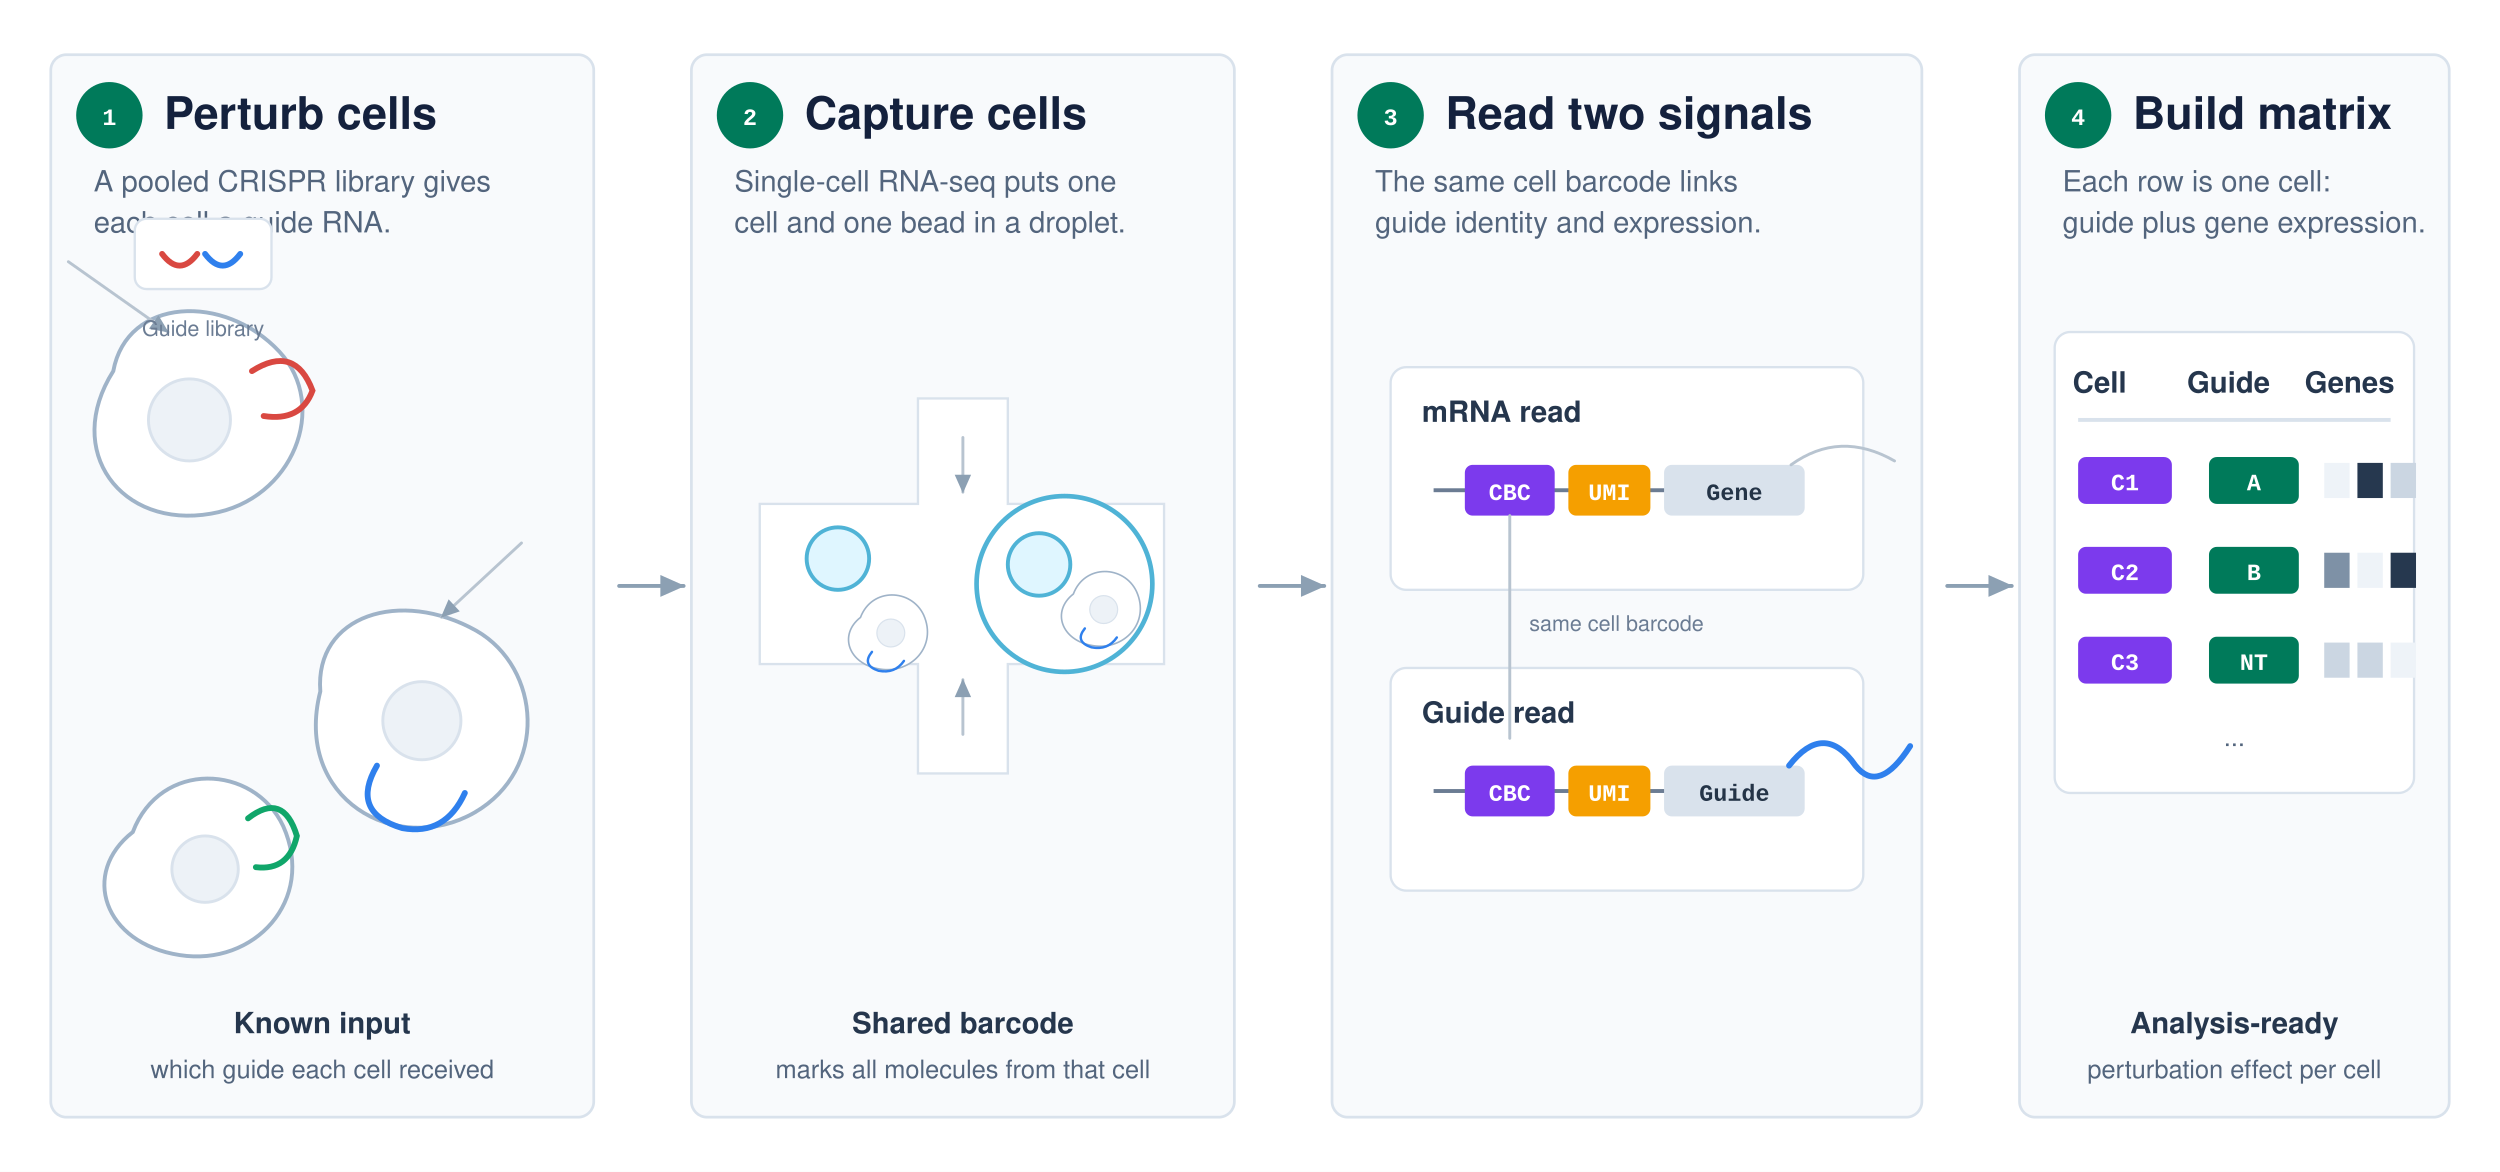
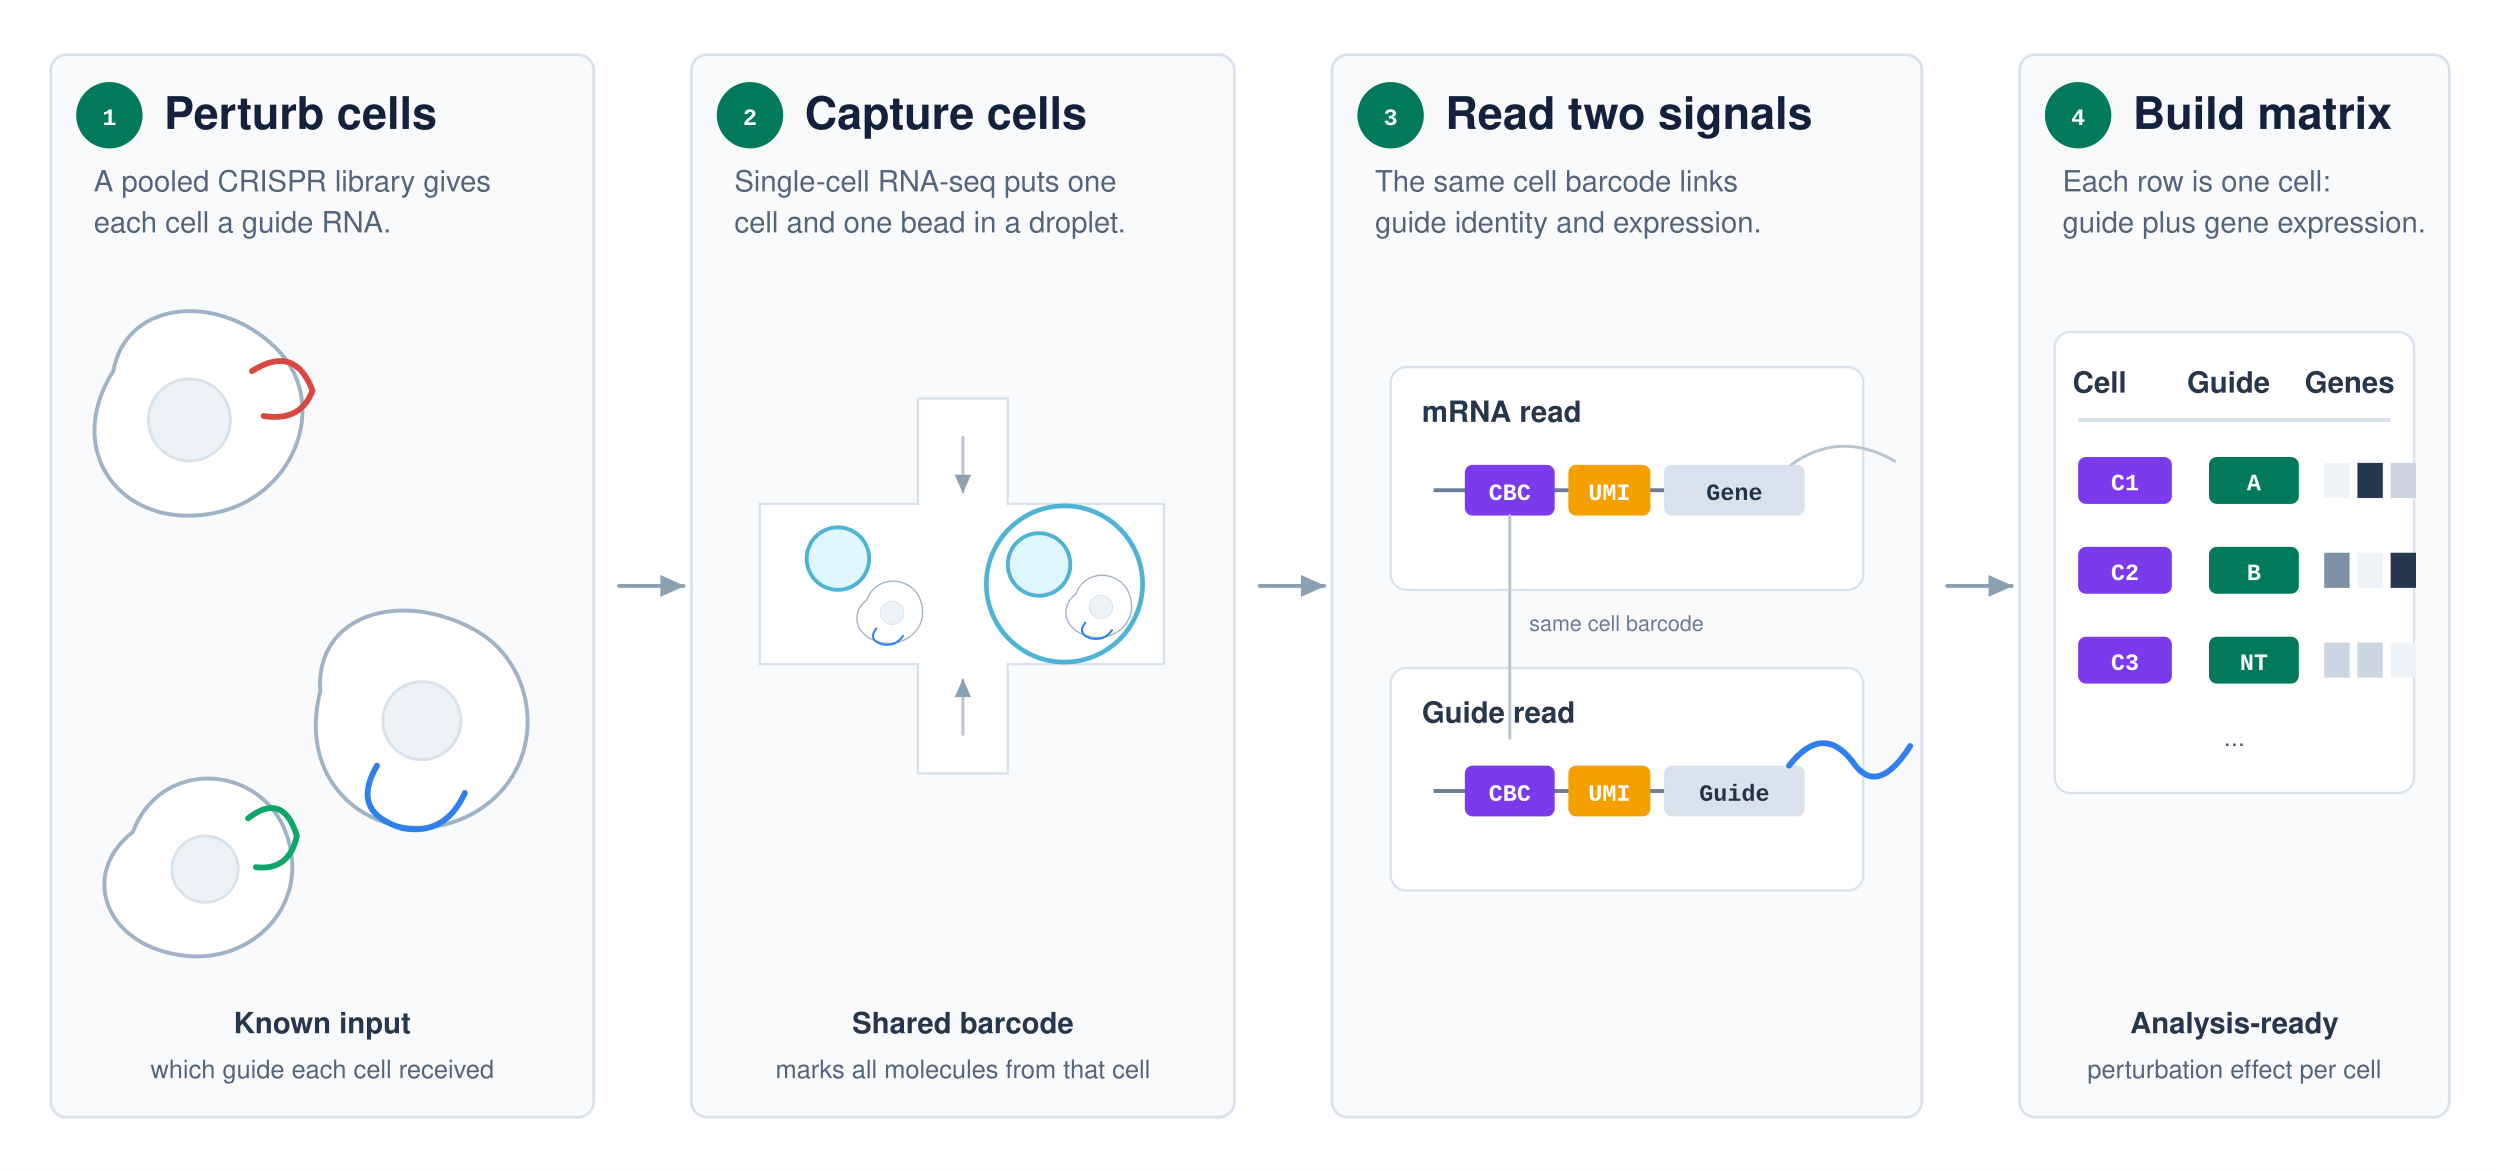
<svg xmlns="http://www.w3.org/2000/svg" width="1280" height="600" viewBox="0 0 1280 600">
  <defs>
    <style>
      .bg { fill: #ffffff; }
      .panel { fill: #f8fafc; stroke: #d9e2ec; stroke-width: 1.4; }
      .panel-soft { fill: #ffffff; stroke: #d9e2ec; stroke-width: 1.2; }
      .title { font-family: Helvetica, Arial, sans-serif; font-size: 23px; font-weight: 700; fill: #14213d; }
      .subtitle { font-family: Helvetica, Arial, sans-serif; font-size: 15px; fill: #53657d; }
      .label { font-family: Helvetica, Arial, sans-serif; font-size: 15px; font-weight: 700; fill: #25364d; }
      .small { font-family: Helvetica, Arial, sans-serif; font-size: 13px; fill: #53657d; }
      .tiny { font-family: Helvetica, Arial, sans-serif; font-size: 11px; fill: #6b7c93; }
      .mono { font-family: "Courier New", monospace; font-size: 12px; font-weight: 700; fill: #ffffff; }
      .mono-dark { font-family: "Courier New", monospace; font-size: 12px; font-weight: 700; fill: #243447; }
      .badge { fill: #007a5a; }
      .line { stroke: #8ca0b3; stroke-width: 2; fill: none; stroke-linecap: round; stroke-linejoin: round; }
      .thin { stroke: #b8c4d0; stroke-width: 1.5; fill: none; stroke-linecap: round; stroke-linejoin: round; }
      .cell { fill: #ffffff; stroke: #9fb3c8; stroke-width: 2; }
      .nucleus { fill: #edf2f7; stroke: #d9e2ec; stroke-width: 1.5; }
      .bead { fill: #dff6ff; stroke: #4fb3d6; stroke-width: 2; }
      .droplet { fill: #ffffff; stroke: #4fb3d6; stroke-width: 2.4; }
      .guide-red { stroke: #d94841; fill: none; stroke-width: 3; stroke-linecap: round; }
      .guide-blue { stroke: #2f80ed; fill: none; stroke-width: 3; stroke-linecap: round; }
      .guide-green { stroke: #10a66a; fill: none; stroke-width: 3; stroke-linecap: round; }
      .cbc { fill: #7c3aed; }
      .umi { fill: #f59f00; }
      .handle { fill: #d9e2ec; }
      .gene { fill: #007a5a; }
      .heat0 { fill: #eef3f8; }
      .heat1 { fill: #cbd6e2; }
      .heat2 { fill: #7e91a6; }
      .heat3 { fill: #26384f; }
    </style>
    <marker id="arrow" viewBox="0 0 10 10" refX="8.5" refY="5" markerWidth="7" markerHeight="7" orient="auto">
      <path d="M 0 1 L 9 5 L 0 9 z" fill="#8ca0b3" />
    </marker>
  </defs>
  <rect class="bg" width="1280" height="600" />
  <g transform="translate(26,28)">
    <rect class="panel" x="0" y="0" width="278" height="544" rx="8" />
    <circle class="badge" cx="30" cy="31" r="17" />
    <text class="mono" x="30" y="36" text-anchor="middle">1</text>
    <text class="title" x="58" y="38">Perturb cells</text>
    <text class="subtitle" x="22" y="70">A pooled CRISPR library gives</text>
    <text class="subtitle" x="22" y="91">each cell a guide RNA.</text>
    <g transform="translate(74,180)">
      <path class="cell" d="M -42,-18 C -35,-56 15,-58 43,-28 C 69,0 50,48 8,55 C -38,63 -68,23 -42,-18 Z" />
      <circle class="nucleus" cx="-3" cy="7" r="21" />
      <path class="guide-red" d="M 29,-18 Q 51,-32 60,-8 Q 54,8 35,5" />
-       <path class="thin" d="M -65,-74 L -14,-38" marker-end="url(#arrow)" />
    </g>
    <g transform="translate(186,338)">
      <path class="cell" d="M -48,-12 C -51,-51 -7,-65 32,-43 C 65,-24 69,28 31,50 C -9,73 -62,43 -48,-12 Z" />
      <circle class="nucleus" cx="4" cy="3" r="20" />
      <path class="guide-blue" d="M -19,26 Q -33,50 -6,58 Q 16,62 26,40" />
-       <path class="thin" d="M 55,-88 L 14,-50" marker-end="url(#arrow)" />
    </g>
    <g transform="translate(74,412)">
      <path class="cell" d="M -32,-14 C -18,-51 30,-49 45,-17 C 62,21 30,55 -8,49 C -47,43 -59,7 -32,-14 Z" />
      <circle class="nucleus" cx="5" cy="5" r="17" />
      <path class="guide-green" d="M 27,-21 Q 45,-35 52,-12 Q 48,6 31,4" />
-     </g>
-     <g transform="translate(75,106)">
-       <rect class="panel-soft" x="-32" y="-22" width="70" height="36" rx="6" />
-       <path class="guide-red" d="M -18,-4 Q -9,8 0,-4" />
-       <path class="guide-blue" d="M 4,-4 Q 13,8 22,-4" />
-       <text class="tiny" x="3" y="38" text-anchor="middle">Guide library</text>
    </g>
    <text class="label" x="139" y="501" text-anchor="middle">Known input</text>
    <text class="small" x="139" y="524" text-anchor="middle">which guide each cell received</text>
  </g>
  <path class="line" d="M 317,300 L 350,300" marker-end="url(#arrow)" />
  <g transform="translate(354,28)">
    <rect class="panel" x="0" y="0" width="278" height="544" rx="8" />
    <circle class="badge" cx="30" cy="31" r="17" />
    <text class="mono" x="30" y="36" text-anchor="middle">2</text>
    <text class="title" x="58" y="38">Capture cells</text>
    <text class="subtitle" x="22" y="70">Single-cell RNA-seq puts one</text>
    <text class="subtitle" x="22" y="91">cell and one bead in a droplet.</text>
    <path class="panel-soft" d="M 35,230 L 116,230 L 116,176 L 162,176 L 162,230 L 242,230 L 242,312 L 162,312 L 162,368 L 116,368 L 116,312 L 35,312 Z" />
    <path class="thin" d="M 139,196 L 139,224" marker-end="url(#arrow)" />
    <path class="thin" d="M 139,348 L 139,320" marker-end="url(#arrow)" />
    <circle class="bead" cx="75" cy="258" r="16" />
-     <g transform="translate(100,294) scale(0.42)">
+     <g transform="translate(101,284) scale(0.35)">
      <path class="cell" d="M -32,-14 C -18,-51 30,-49 45,-17 C 62,21 30,55 -8,49 C -47,43 -59,7 -32,-14 Z" />
      <circle class="nucleus" cx="5" cy="5" r="17" />
      <path class="guide-blue" d="M -18,28 Q -31,44 -10,51 Q 10,55 21,39" stroke-width="5" fill="none" stroke="#2f80ed" />
    </g>
    <g transform="translate(191,271)">
-       <circle class="droplet" cx="0" cy="0" r="45" />
+       <circle class="droplet" cx="0" cy="0" r="40" />
      <circle class="bead" cx="-13" cy="-10" r="16" />
-       <g transform="translate(18,11) scale(0.42)">
+       <g transform="translate(17,10) scale(0.35)">
        <path class="cell" d="M -32,-14 C -18,-51 30,-49 45,-17 C 62,21 30,55 -8,49 C -47,43 -59,7 -32,-14 Z" />
        <circle class="nucleus" cx="5" cy="5" r="17" />
        <path class="guide-blue" d="M -18,28 Q -31,44 -10,51 Q 10,55 21,39" stroke-width="5" fill="none" stroke="#2f80ed" />
      </g>
    </g>
    <text class="label" x="139" y="501" text-anchor="middle">Shared barcode</text>
    <text class="small" x="139" y="524" text-anchor="middle">marks all molecules from that cell</text>
  </g>
  <path class="line" d="M 645,300 L 678,300" marker-end="url(#arrow)" />
  <g transform="translate(682,28)">
    <rect class="panel" x="0" y="0" width="302" height="544" rx="8" />
    <circle class="badge" cx="30" cy="31" r="17" />
    <text class="mono" x="30" y="36" text-anchor="middle">3</text>
    <text class="title" x="58" y="38">Read two signals</text>
    <text class="subtitle" x="22" y="70">The same cell barcode links</text>
    <text class="subtitle" x="22" y="91">guide identity and expression.</text>
    <g transform="translate(30,160)">
      <rect class="panel-soft" x="0" y="0" width="242" height="114" rx="8" />
      <text class="label" x="16" y="28">mRNA read</text>
      <line x1="22" y1="63" x2="201" y2="63" stroke="#6b7c93" stroke-width="2" />
      <rect class="cbc" x="38" y="50" width="46" height="26" rx="4" />
      <text class="mono" x="61" y="68" text-anchor="middle">CBC</text>
      <rect class="umi" x="91" y="50" width="42" height="26" rx="4" />
      <text class="mono" x="112" y="68" text-anchor="middle">UMI</text>
      <rect class="handle" x="140" y="50" width="72" height="26" rx="4" />
      <text class="mono-dark" x="176" y="68" text-anchor="middle">Gene</text>
      <path class="thin" d="M 205,50 Q 230,32 258,48" />
    </g>
    <g transform="translate(30,314)">
      <rect class="panel-soft" x="0" y="0" width="242" height="114" rx="8" />
      <text class="label" x="16" y="28">Guide read</text>
      <line x1="22" y1="63" x2="201" y2="63" stroke="#6b7c93" stroke-width="2" />
      <rect class="cbc" x="38" y="50" width="46" height="26" rx="4" />
      <text class="mono" x="61" y="68" text-anchor="middle">CBC</text>
      <rect class="umi" x="91" y="50" width="42" height="26" rx="4" />
      <text class="mono" x="112" y="68" text-anchor="middle">UMI</text>
      <rect class="handle" x="140" y="50" width="72" height="26" rx="4" />
      <text class="mono-dark" x="176" y="68" text-anchor="middle">Guide</text>
      <path class="guide-blue" d="M 204,50 Q 222,27 238,50 Q 250,65 266,40" />
    </g>
    <path class="thin" d="M 91,236 L 91,350" />
    <text class="tiny" x="101" y="295">same cell barcode</text>
  </g>
  <path class="line" d="M 997,300 L 1030,300" marker-end="url(#arrow)" />
  <g transform="translate(1034,28)">
    <rect class="panel" x="0" y="0" width="220" height="544" rx="8" />
    <circle class="badge" cx="30" cy="31" r="17" />
    <text class="mono" x="30" y="36" text-anchor="middle">4</text>
    <text class="title" x="58" y="38">Build matrix</text>
    <text class="subtitle" x="22" y="70">Each row is one cell:</text>
    <text class="subtitle" x="22" y="91">guide plus gene expression.</text>
    <g transform="translate(18,142)">
      <rect class="panel-soft" x="0" y="0" width="184" height="236" rx="8" />
      <text class="label" x="23" y="31" text-anchor="middle">Cell</text>
      <text class="label" x="89" y="31" text-anchor="middle">Guide</text>
      <text class="label" x="151" y="31" text-anchor="middle">Genes</text>
      <line x1="12" y1="45" x2="172" y2="45" stroke="#d9e2ec" stroke-width="2" />
      <g transform="translate(12,64)">
        <rect class="cbc" x="0" y="0" width="48" height="24" rx="4" />
        <text class="mono" x="24" y="17" text-anchor="middle">C1</text>
        <rect class="gene" x="67" y="0" width="46" height="24" rx="4" />
        <text class="mono" x="90" y="17" text-anchor="middle">A</text>
        <rect class="heat0" x="126" y="3" width="13" height="18" />
        <rect class="heat3" x="143" y="3" width="13" height="18" />
        <rect class="heat1" x="160" y="3" width="13" height="18" />
      </g>
      <g transform="translate(12,110)">
        <rect class="cbc" x="0" y="0" width="48" height="24" rx="4" />
        <text class="mono" x="24" y="17" text-anchor="middle">C2</text>
        <rect class="gene" x="67" y="0" width="46" height="24" rx="4" />
        <text class="mono" x="90" y="17" text-anchor="middle">B</text>
        <rect class="heat2" x="126" y="3" width="13" height="18" />
        <rect class="heat0" x="143" y="3" width="13" height="18" />
        <rect class="heat3" x="160" y="3" width="13" height="18" />
      </g>
      <g transform="translate(12,156)">
        <rect class="cbc" x="0" y="0" width="48" height="24" rx="4" />
        <text class="mono" x="24" y="17" text-anchor="middle">C3</text>
        <rect class="gene" x="67" y="0" width="46" height="24" rx="4" />
        <text class="mono" x="90" y="17" text-anchor="middle">NT</text>
        <rect class="heat1" x="126" y="3" width="13" height="18" />
        <rect class="heat1" x="143" y="3" width="13" height="18" />
        <rect class="heat0" x="160" y="3" width="13" height="18" />
      </g>
      <text class="small" x="92" y="212" text-anchor="middle">...</text>
    </g>
    <text class="label" x="110" y="501" text-anchor="middle">Analysis-ready</text>
    <text class="small" x="110" y="524" text-anchor="middle">perturbation effect per cell</text>
  </g>
</svg>
